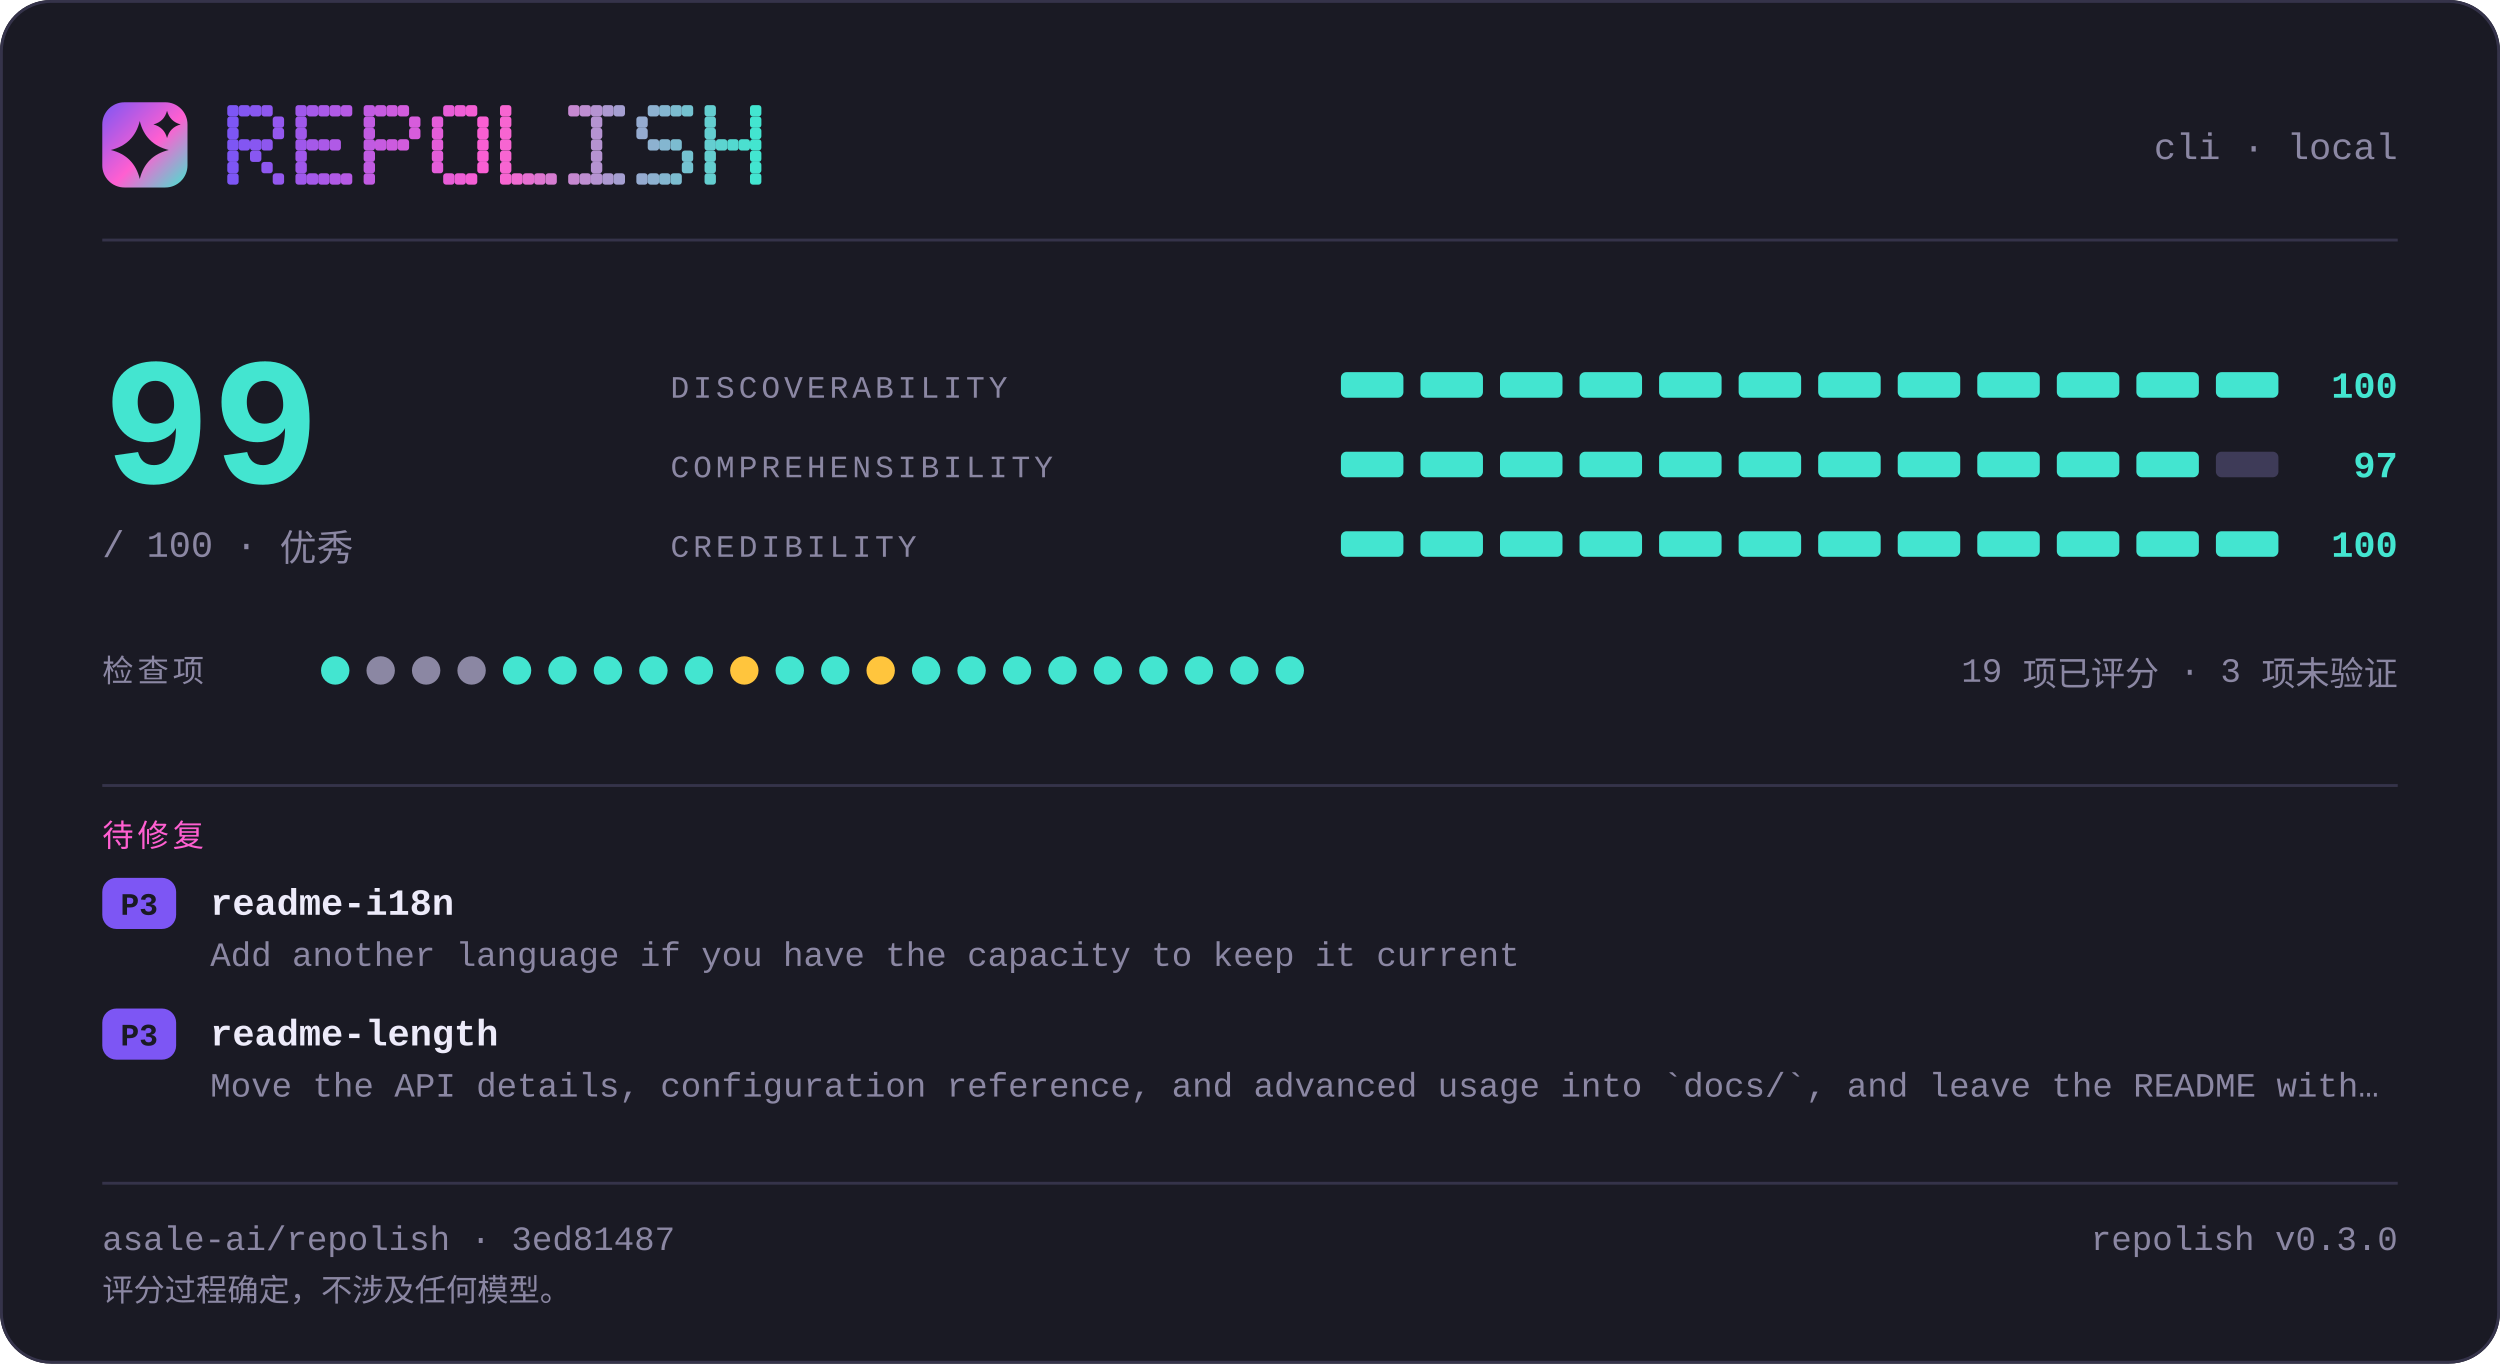
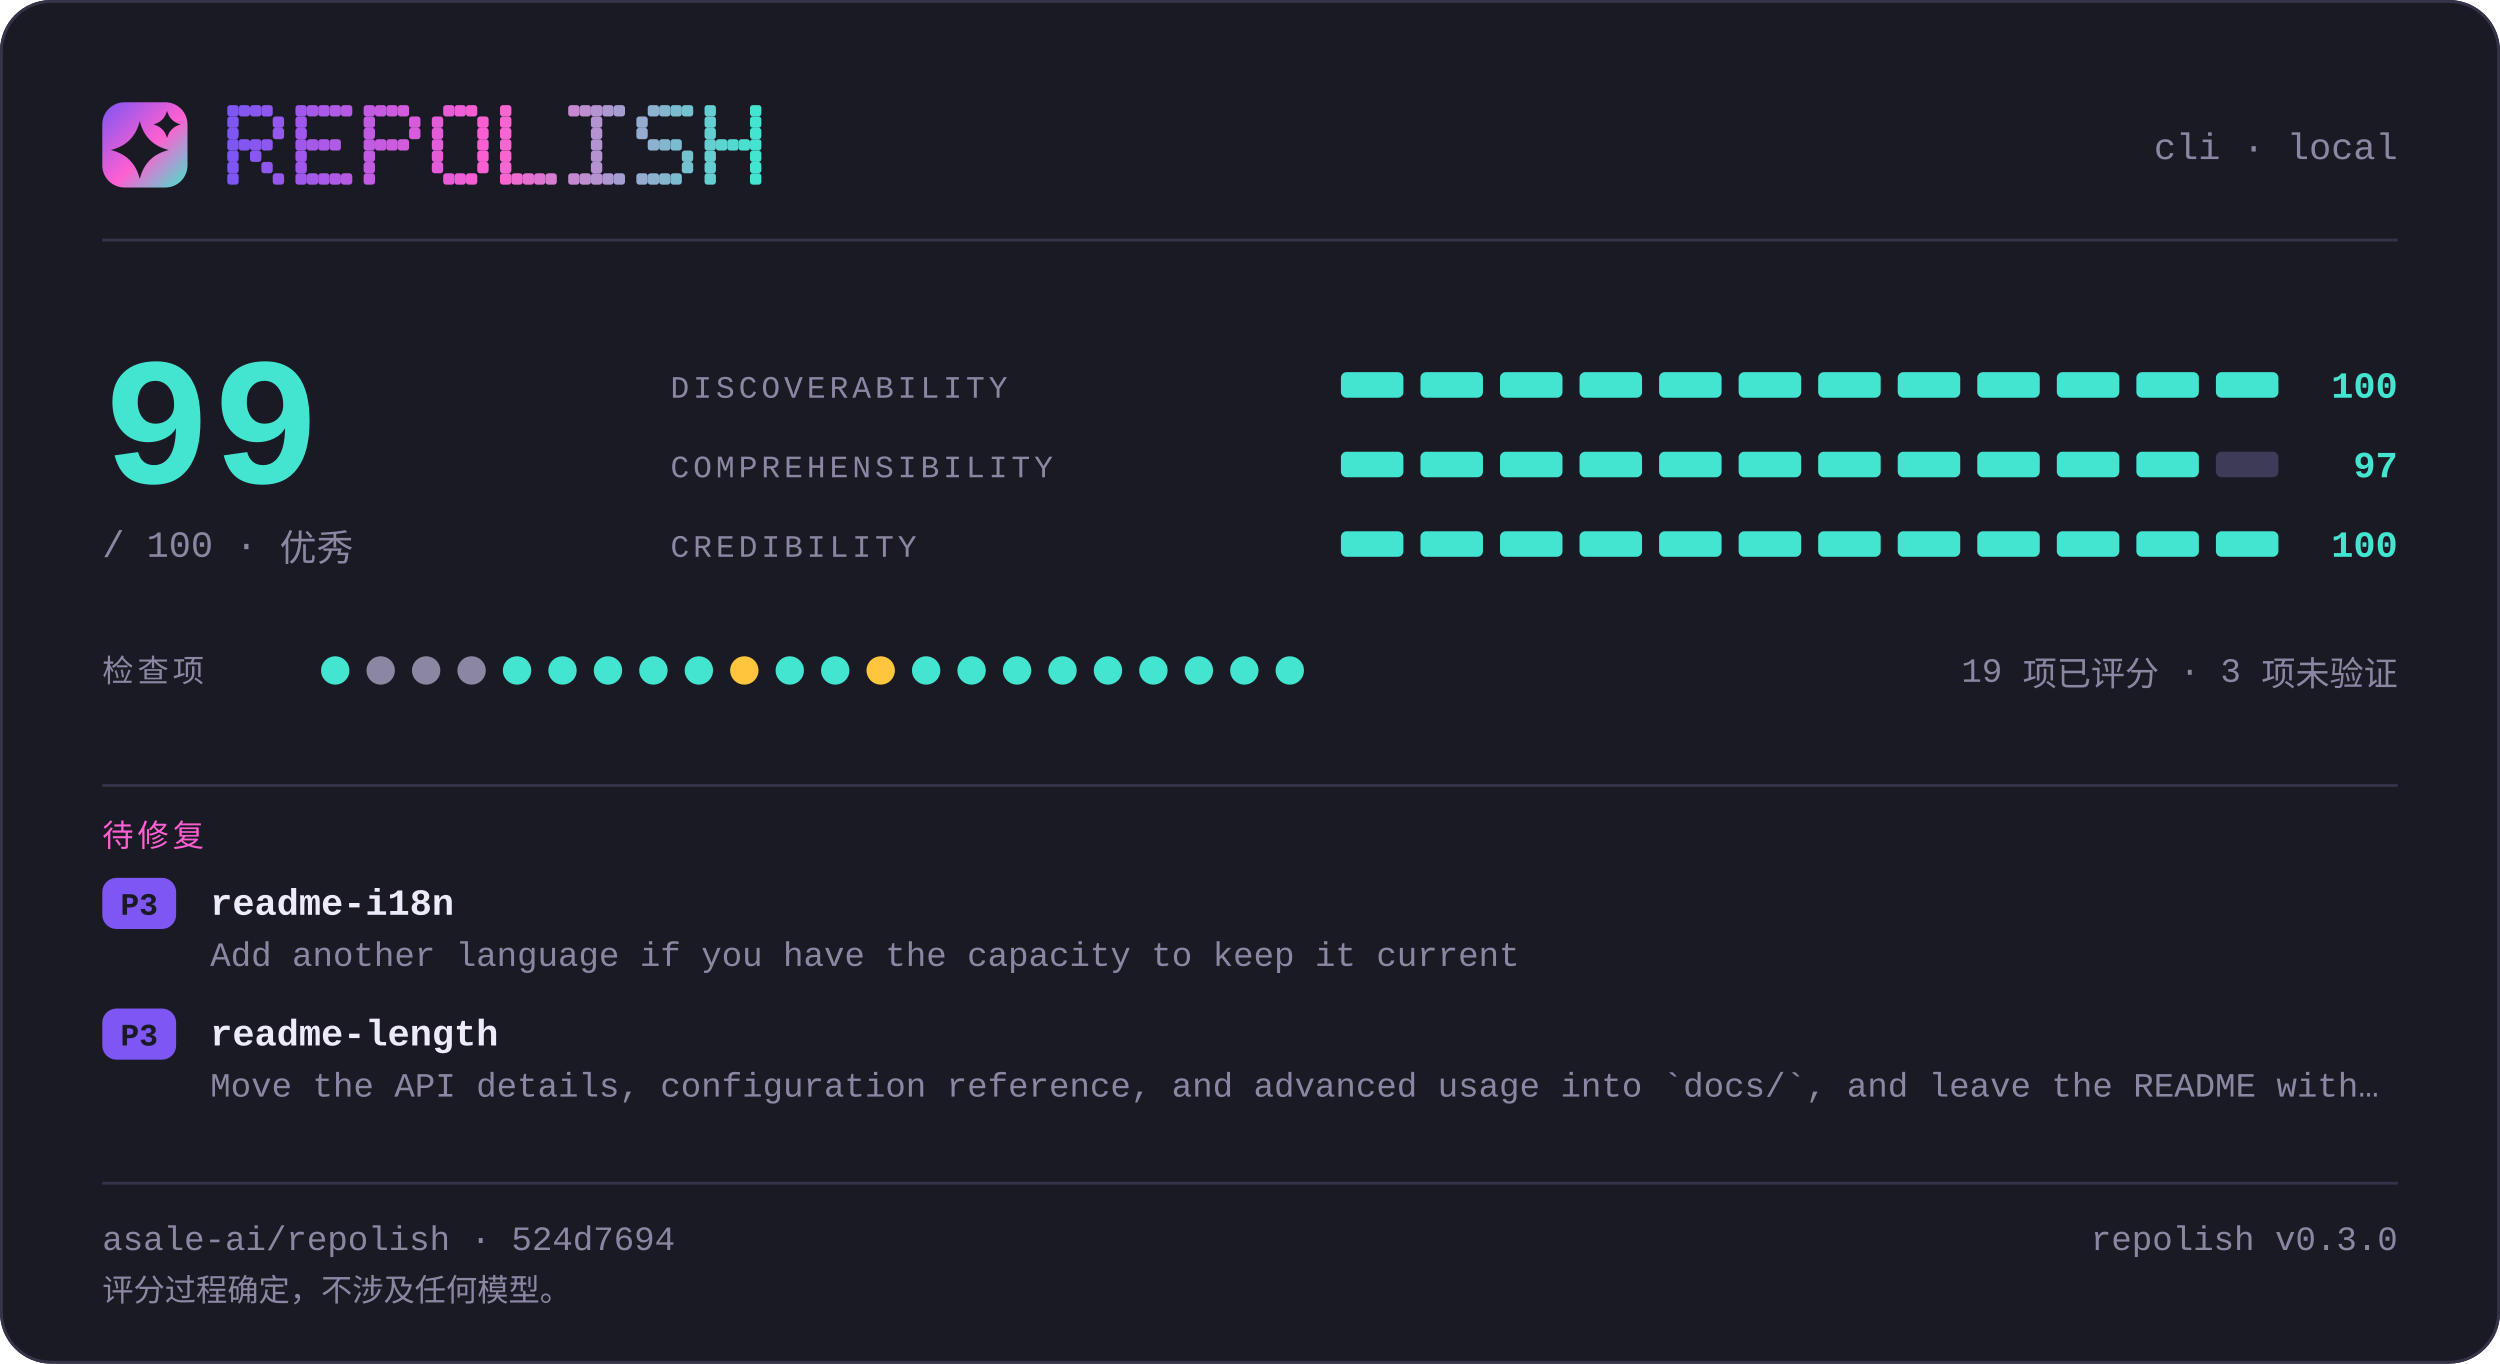
<svg xmlns="http://www.w3.org/2000/svg" width="880" height="480" viewBox="0 0 880 480" lang="zh-CN" role="img" aria-label="repolish report card — 99 out of 100">
  <defs>
    <linearGradient id="brand" x1="0" y1="0" x2="1" y2="1">
      <stop offset="0" stop-color="#7d56f4" />
      <stop offset="0.55" stop-color="#ff5fd1" />
      <stop offset="1" stop-color="#43e5d0" />
    </linearGradient>
  </defs>
  <style>
    .t { font-family: ui-monospace, SFMono-Regular, "SF Mono", Menlo, Consolas, "Liberation Mono", "Noto Sans Mono CJK SC", "Microsoft YaHei", monospace; }
  </style>
  <rect x="0" y="0" width="880" height="480" rx="18.0" fill="#1a1a24" />
  <rect x="0.5" y="0.5" width="879" height="479" rx="17.5" fill="none" stroke="#35334a" />
  <rect x="36" y="36" width="30" height="30" rx="7.8" fill="url(#brand)" />
  <path d="M49.2 42.6Q51.2 50.8 59.4 52.8Q51.2 54.8 49.2 63.0Q47.2 54.8 39.0 52.8Q47.2 50.8 49.2 42.6Z" fill="#1a1a24" />
  <path d="M58.8 39.0Q59.8 42.8 63.6 43.8Q59.8 44.8 58.8 48.6Q57.8 44.8 54.0 43.8Q57.8 42.8 58.8 39.0Z" fill="#1a1a24" />
  <g fill="#7d56f4">
    <rect x="80" y="37" width="4" height="4" rx="1" />
    <rect x="80" y="41" width="4" height="4" rx="1" />
    <rect x="80" y="45" width="4" height="4" rx="1" />
    <rect x="80" y="49" width="4" height="4" rx="1" />
    <rect x="80" y="53" width="4" height="4" rx="1" />
    <rect x="80" y="57" width="4" height="4" rx="1" />
    <rect x="80" y="61" width="4" height="4" rx="1" />
  </g>
  <g fill="#8356f2">
    <rect x="84" y="37" width="4" height="4" rx="1" />
    <rect x="84" y="49" width="4" height="4" rx="1" />
  </g>
  <g fill="#8857f1">
    <rect x="88" y="37" width="4" height="4" rx="1" />
    <rect x="88" y="49" width="4" height="4" rx="1" />
    <rect x="88" y="53" width="4" height="4" rx="1" />
  </g>
  <g fill="#8e57ef">
    <rect x="92" y="37" width="4" height="4" rx="1" />
    <rect x="92" y="49" width="4" height="4" rx="1" />
    <rect x="92" y="57" width="4" height="4" rx="1" />
  </g>
  <g fill="#9458ee">
    <rect x="96" y="41" width="4" height="4" rx="1" />
    <rect x="96" y="45" width="4" height="4" rx="1" />
    <rect x="96" y="61" width="4" height="4" rx="1" />
  </g>
  <g fill="#9f58eb">
    <rect x="104" y="37" width="4" height="4" rx="1" />
    <rect x="104" y="41" width="4" height="4" rx="1" />
    <rect x="104" y="45" width="4" height="4" rx="1" />
    <rect x="104" y="49" width="4" height="4" rx="1" />
    <rect x="104" y="53" width="4" height="4" rx="1" />
    <rect x="104" y="57" width="4" height="4" rx="1" />
    <rect x="104" y="61" width="4" height="4" rx="1" />
  </g>
  <g fill="#a559e9">
    <rect x="108" y="37" width="4" height="4" rx="1" />
    <rect x="108" y="49" width="4" height="4" rx="1" />
    <rect x="108" y="61" width="4" height="4" rx="1" />
  </g>
  <g fill="#aa59e8">
    <rect x="112" y="37" width="4" height="4" rx="1" />
    <rect x="112" y="49" width="4" height="4" rx="1" />
    <rect x="112" y="61" width="4" height="4" rx="1" />
  </g>
  <g fill="#b05ae6">
    <rect x="116" y="37" width="4" height="4" rx="1" />
    <rect x="116" y="49" width="4" height="4" rx="1" />
    <rect x="116" y="61" width="4" height="4" rx="1" />
  </g>
  <g fill="#b65ae5">
    <rect x="120" y="37" width="4" height="4" rx="1" />
    <rect x="120" y="61" width="4" height="4" rx="1" />
  </g>
  <g fill="#c15be2">
    <rect x="128" y="37" width="4" height="4" rx="1" />
    <rect x="128" y="41" width="4" height="4" rx="1" />
    <rect x="128" y="45" width="4" height="4" rx="1" />
    <rect x="128" y="49" width="4" height="4" rx="1" />
    <rect x="128" y="53" width="4" height="4" rx="1" />
    <rect x="128" y="57" width="4" height="4" rx="1" />
    <rect x="128" y="61" width="4" height="4" rx="1" />
  </g>
  <g fill="#c65be0">
    <rect x="132" y="37" width="4" height="4" rx="1" />
    <rect x="132" y="49" width="4" height="4" rx="1" />
  </g>
  <g fill="#cc5bdf">
    <rect x="136" y="37" width="4" height="4" rx="1" />
    <rect x="136" y="49" width="4" height="4" rx="1" />
  </g>
  <g fill="#d25cdd">
    <rect x="140" y="37" width="4" height="4" rx="1" />
    <rect x="140" y="49" width="4" height="4" rx="1" />
  </g>
  <g fill="#d75cdc">
    <rect x="144" y="41" width="4" height="4" rx="1" />
    <rect x="144" y="45" width="4" height="4" rx="1" />
  </g>
  <g fill="#e35dd9">
    <rect x="152" y="41" width="4" height="4" rx="1" />
    <rect x="152" y="45" width="4" height="4" rx="1" />
    <rect x="152" y="49" width="4" height="4" rx="1" />
    <rect x="152" y="53" width="4" height="4" rx="1" />
    <rect x="152" y="57" width="4" height="4" rx="1" />
  </g>
  <g fill="#e85dd7">
    <rect x="156" y="37" width="4" height="4" rx="1" />
    <rect x="156" y="61" width="4" height="4" rx="1" />
  </g>
  <g fill="#ee5ed6">
    <rect x="160" y="37" width="4" height="4" rx="1" />
    <rect x="160" y="61" width="4" height="4" rx="1" />
  </g>
  <g fill="#f45ed4">
    <rect x="164" y="37" width="4" height="4" rx="1" />
    <rect x="164" y="61" width="4" height="4" rx="1" />
  </g>
  <g fill="#f95fd3">
    <rect x="168" y="41" width="4" height="4" rx="1" />
    <rect x="168" y="45" width="4" height="4" rx="1" />
    <rect x="168" y="49" width="4" height="4" rx="1" />
    <rect x="168" y="53" width="4" height="4" rx="1" />
    <rect x="168" y="57" width="4" height="4" rx="1" />
  </g>
  <g fill="#f765d1">
    <rect x="176" y="37" width="4" height="4" rx="1" />
    <rect x="176" y="41" width="4" height="4" rx="1" />
    <rect x="176" y="45" width="4" height="4" rx="1" />
    <rect x="176" y="49" width="4" height="4" rx="1" />
    <rect x="176" y="53" width="4" height="4" rx="1" />
    <rect x="176" y="57" width="4" height="4" rx="1" />
    <rect x="176" y="61" width="4" height="4" rx="1" />
  </g>
  <g fill="#ef6bd1">
    <rect x="180" y="61" width="4" height="4" rx="1" />
  </g>
  <g fill="#e670d1">
    <rect x="184" y="61" width="4" height="4" rx="1" />
  </g>
  <g fill="#de76d1">
    <rect x="188" y="61" width="4" height="4" rx="1" />
  </g>
  <g fill="#d67cd1">
    <rect x="192" y="61" width="4" height="4" rx="1" />
  </g>
  <g fill="#c688d1">
    <rect x="200" y="37" width="4" height="4" rx="1" />
    <rect x="200" y="61" width="4" height="4" rx="1" />
  </g>
  <g fill="#be8ed1">
    <rect x="204" y="37" width="4" height="4" rx="1" />
    <rect x="204" y="61" width="4" height="4" rx="1" />
  </g>
  <g fill="#b593d1">
    <rect x="208" y="37" width="4" height="4" rx="1" />
    <rect x="208" y="41" width="4" height="4" rx="1" />
    <rect x="208" y="45" width="4" height="4" rx="1" />
    <rect x="208" y="49" width="4" height="4" rx="1" />
    <rect x="208" y="53" width="4" height="4" rx="1" />
    <rect x="208" y="57" width="4" height="4" rx="1" />
    <rect x="208" y="61" width="4" height="4" rx="1" />
  </g>
  <g fill="#ad99d1">
    <rect x="212" y="37" width="4" height="4" rx="1" />
    <rect x="212" y="61" width="4" height="4" rx="1" />
  </g>
  <g fill="#a59fd1">
    <rect x="216" y="37" width="4" height="4" rx="1" />
    <rect x="216" y="61" width="4" height="4" rx="1" />
  </g>
  <g fill="#95abd0">
    <rect x="224" y="41" width="4" height="4" rx="1" />
    <rect x="224" y="45" width="4" height="4" rx="1" />
    <rect x="224" y="61" width="4" height="4" rx="1" />
  </g>
  <g fill="#8db1d0">
    <rect x="228" y="37" width="4" height="4" rx="1" />
    <rect x="228" y="49" width="4" height="4" rx="1" />
    <rect x="228" y="61" width="4" height="4" rx="1" />
  </g>
  <g fill="#84b6d0">
    <rect x="232" y="37" width="4" height="4" rx="1" />
    <rect x="232" y="49" width="4" height="4" rx="1" />
    <rect x="232" y="61" width="4" height="4" rx="1" />
  </g>
  <g fill="#7cbcd0">
    <rect x="236" y="37" width="4" height="4" rx="1" />
    <rect x="236" y="49" width="4" height="4" rx="1" />
    <rect x="236" y="61" width="4" height="4" rx="1" />
  </g>
  <g fill="#74c2d0">
    <rect x="240" y="37" width="4" height="4" rx="1" />
    <rect x="240" y="53" width="4" height="4" rx="1" />
    <rect x="240" y="57" width="4" height="4" rx="1" />
  </g>
  <g fill="#64ced0">
    <rect x="248" y="37" width="4" height="4" rx="1" />
    <rect x="248" y="41" width="4" height="4" rx="1" />
    <rect x="248" y="45" width="4" height="4" rx="1" />
    <rect x="248" y="49" width="4" height="4" rx="1" />
    <rect x="248" y="53" width="4" height="4" rx="1" />
    <rect x="248" y="57" width="4" height="4" rx="1" />
    <rect x="248" y="61" width="4" height="4" rx="1" />
  </g>
  <g fill="#5cd4d0">
    <rect x="252" y="49" width="4" height="4" rx="1" />
  </g>
  <g fill="#53d9d0">
    <rect x="256" y="49" width="4" height="4" rx="1" />
  </g>
  <g fill="#4bdfd0">
    <rect x="260" y="49" width="4" height="4" rx="1" />
  </g>
  <g fill="#43e5d0">
    <rect x="264" y="37" width="4" height="4" rx="1" />
    <rect x="264" y="41" width="4" height="4" rx="1" />
    <rect x="264" y="45" width="4" height="4" rx="1" />
    <rect x="264" y="49" width="4" height="4" rx="1" />
    <rect x="264" y="53" width="4" height="4" rx="1" />
    <rect x="264" y="57" width="4" height="4" rx="1" />
    <rect x="264" y="61" width="4" height="4" rx="1" />
  </g>
  <text class="t" x="844" y="56" font-size="13" fill="#8b87a3" text-anchor="end">cli · local</text>
  <rect x="36" y="84" width="808" height="1" fill="#35334a" />
  <text class="t" x="36" y="170" font-size="64" fill="#43e5d0" text-anchor="start" font-weight="700">99</text>
  <text class="t" x="36" y="196" font-size="13" fill="#8b87a3" text-anchor="start">/ 100  ·  优秀</text>
  <text class="t" x="236" y="140" font-size="11" fill="#8b87a3" text-anchor="start" letter-spacing="1.4">DISCOVERABILITY</text>
  <rect x="472" y="131" width="22" height="9" rx="2.0" fill="#43e5d0" />
  <rect x="500" y="131" width="22" height="9" rx="2.0" fill="#43e5d0" />
  <rect x="528" y="131" width="22" height="9" rx="2.0" fill="#43e5d0" />
  <rect x="556" y="131" width="22" height="9" rx="2.0" fill="#43e5d0" />
  <rect x="584" y="131" width="22" height="9" rx="2.0" fill="#43e5d0" />
  <rect x="612" y="131" width="22" height="9" rx="2.0" fill="#43e5d0" />
  <rect x="640" y="131" width="22" height="9" rx="2.0" fill="#43e5d0" />
  <rect x="668" y="131" width="22" height="9" rx="2.0" fill="#43e5d0" />
  <rect x="696" y="131" width="22" height="9" rx="2.0" fill="#43e5d0" />
  <rect x="724" y="131" width="22" height="9" rx="2.0" fill="#43e5d0" />
  <rect x="752" y="131" width="22" height="9" rx="2.0" fill="#43e5d0" />
  <rect x="780" y="131" width="22" height="9" rx="2.0" fill="#43e5d0" />
  <text class="t" x="844" y="140" font-size="13" fill="#43e5d0" text-anchor="end" font-weight="700">100</text>
  <text class="t" x="236" y="168" font-size="11" fill="#8b87a3" text-anchor="start" letter-spacing="1.4">COMPREHENSIBILITY</text>
  <rect x="472" y="159" width="22" height="9" rx="2.0" fill="#43e5d0" />
  <rect x="500" y="159" width="22" height="9" rx="2.0" fill="#43e5d0" />
  <rect x="528" y="159" width="22" height="9" rx="2.0" fill="#43e5d0" />
  <rect x="556" y="159" width="22" height="9" rx="2.0" fill="#43e5d0" />
  <rect x="584" y="159" width="22" height="9" rx="2.0" fill="#43e5d0" />
  <rect x="612" y="159" width="22" height="9" rx="2.0" fill="#43e5d0" />
  <rect x="640" y="159" width="22" height="9" rx="2.0" fill="#43e5d0" />
  <rect x="668" y="159" width="22" height="9" rx="2.0" fill="#43e5d0" />
  <rect x="696" y="159" width="22" height="9" rx="2.0" fill="#43e5d0" />
  <rect x="724" y="159" width="22" height="9" rx="2.0" fill="#43e5d0" />
  <rect x="752" y="159" width="22" height="9" rx="2.0" fill="#43e5d0" />
  <rect x="780" y="159" width="22" height="9" rx="2.0" fill="#3e3b58" />
  <text class="t" x="844" y="168" font-size="13" fill="#43e5d0" text-anchor="end" font-weight="700">97</text>
  <text class="t" x="236" y="196" font-size="11" fill="#8b87a3" text-anchor="start" letter-spacing="1.4">CREDIBILITY</text>
  <rect x="472" y="187" width="22" height="9" rx="2.0" fill="#43e5d0" />
  <rect x="500" y="187" width="22" height="9" rx="2.0" fill="#43e5d0" />
  <rect x="528" y="187" width="22" height="9" rx="2.0" fill="#43e5d0" />
  <rect x="556" y="187" width="22" height="9" rx="2.0" fill="#43e5d0" />
  <rect x="584" y="187" width="22" height="9" rx="2.0" fill="#43e5d0" />
  <rect x="612" y="187" width="22" height="9" rx="2.0" fill="#43e5d0" />
  <rect x="640" y="187" width="22" height="9" rx="2.0" fill="#43e5d0" />
  <rect x="668" y="187" width="22" height="9" rx="2.0" fill="#43e5d0" />
  <rect x="696" y="187" width="22" height="9" rx="2.0" fill="#43e5d0" />
  <rect x="724" y="187" width="22" height="9" rx="2.0" fill="#43e5d0" />
  <rect x="752" y="187" width="22" height="9" rx="2.0" fill="#43e5d0" />
  <rect x="780" y="187" width="22" height="9" rx="2.0" fill="#43e5d0" />
  <text class="t" x="844" y="196" font-size="13" fill="#43e5d0" text-anchor="end" font-weight="700">100</text>
  <text class="t" x="36" y="240" font-size="11" fill="#8b87a3" text-anchor="start" letter-spacing="1.4">检查项</text>
  <circle cx="118" cy="236" r="5" fill="#43e5d0" />
  <circle cx="134" cy="236" r="5" fill="#8b87a3" />
  <circle cx="150" cy="236" r="5" fill="#8b87a3" />
  <circle cx="166" cy="236" r="5" fill="#8b87a3" />
  <circle cx="182" cy="236" r="5" fill="#43e5d0" />
  <circle cx="198" cy="236" r="5" fill="#43e5d0" />
  <circle cx="214" cy="236" r="5" fill="#43e5d0" />
  <circle cx="230" cy="236" r="5" fill="#43e5d0" />
  <circle cx="246" cy="236" r="5" fill="#43e5d0" />
  <circle cx="262" cy="236" r="5" fill="#ffc53d" />
  <circle cx="278" cy="236" r="5" fill="#43e5d0" />
  <circle cx="294" cy="236" r="5" fill="#43e5d0" />
  <circle cx="310" cy="236" r="5" fill="#ffc53d" />
  <circle cx="326" cy="236" r="5" fill="#43e5d0" />
  <circle cx="342" cy="236" r="5" fill="#43e5d0" />
  <circle cx="358" cy="236" r="5" fill="#43e5d0" />
  <circle cx="374" cy="236" r="5" fill="#43e5d0" />
  <circle cx="390" cy="236" r="5" fill="#43e5d0" />
  <circle cx="406" cy="236" r="5" fill="#43e5d0" />
  <circle cx="422" cy="236" r="5" fill="#43e5d0" />
  <circle cx="438" cy="236" r="5" fill="#43e5d0" />
  <circle cx="454" cy="236" r="5" fill="#43e5d0" />
  <text class="t" x="844" y="240" font-size="12" fill="#8b87a3" text-anchor="end">19 项已评分 · 3 项未验证</text>
  <rect x="36" y="276" width="808" height="1" fill="#35334a" />
  <text class="t" x="36" y="298" font-size="11" fill="#ff5fd1" text-anchor="start" letter-spacing="1.4">待修复</text>
  <rect x="36" y="309" width="26" height="18" rx="5.0" fill="#7d56f4" />
  <text class="t" x="49" y="322" font-size="11" fill="#1a1a24" text-anchor="middle" font-weight="700">P3</text>
  <text class="t" x="74" y="322" font-size="13" fill="#edebfa" text-anchor="start" font-weight="700">readme-i18n</text>
  <text class="t" x="74" y="340" font-size="12" fill="#8b87a3" text-anchor="start">Add another language if you have the capacity to keep it current</text>
  <rect x="36" y="355" width="26" height="18" rx="5.0" fill="#7d56f4" />
  <text class="t" x="49" y="368" font-size="11" fill="#1a1a24" text-anchor="middle" font-weight="700">P3</text>
  <text class="t" x="74" y="368" font-size="13" fill="#edebfa" text-anchor="start" font-weight="700">readme-length</text>
  <text class="t" x="74" y="386" font-size="12" fill="#8b87a3" text-anchor="start">Move the API details, configuration reference, and advanced usage into `docs/`, and leave the README with…</text>
  <rect x="36" y="416" width="808" height="1" fill="#35334a" />
-   <text class="t" x="36" y="440" font-size="12" fill="#8b87a3" text-anchor="start">asale-ai/repolish · 3ed81487</text>
+   <text class="t" x="36" y="440" font-size="12" fill="#8b87a3" text-anchor="start">asale-ai/repolish · 524d7694</text>
  <text class="t" x="844" y="440" font-size="12" fill="#8b87a3" text-anchor="end">repolish v0.3.0</text>
  <text class="t" x="36" y="458" font-size="11" fill="#8b87a3" text-anchor="start">评分过程确定，不涉及任何模型。</text>
</svg>
